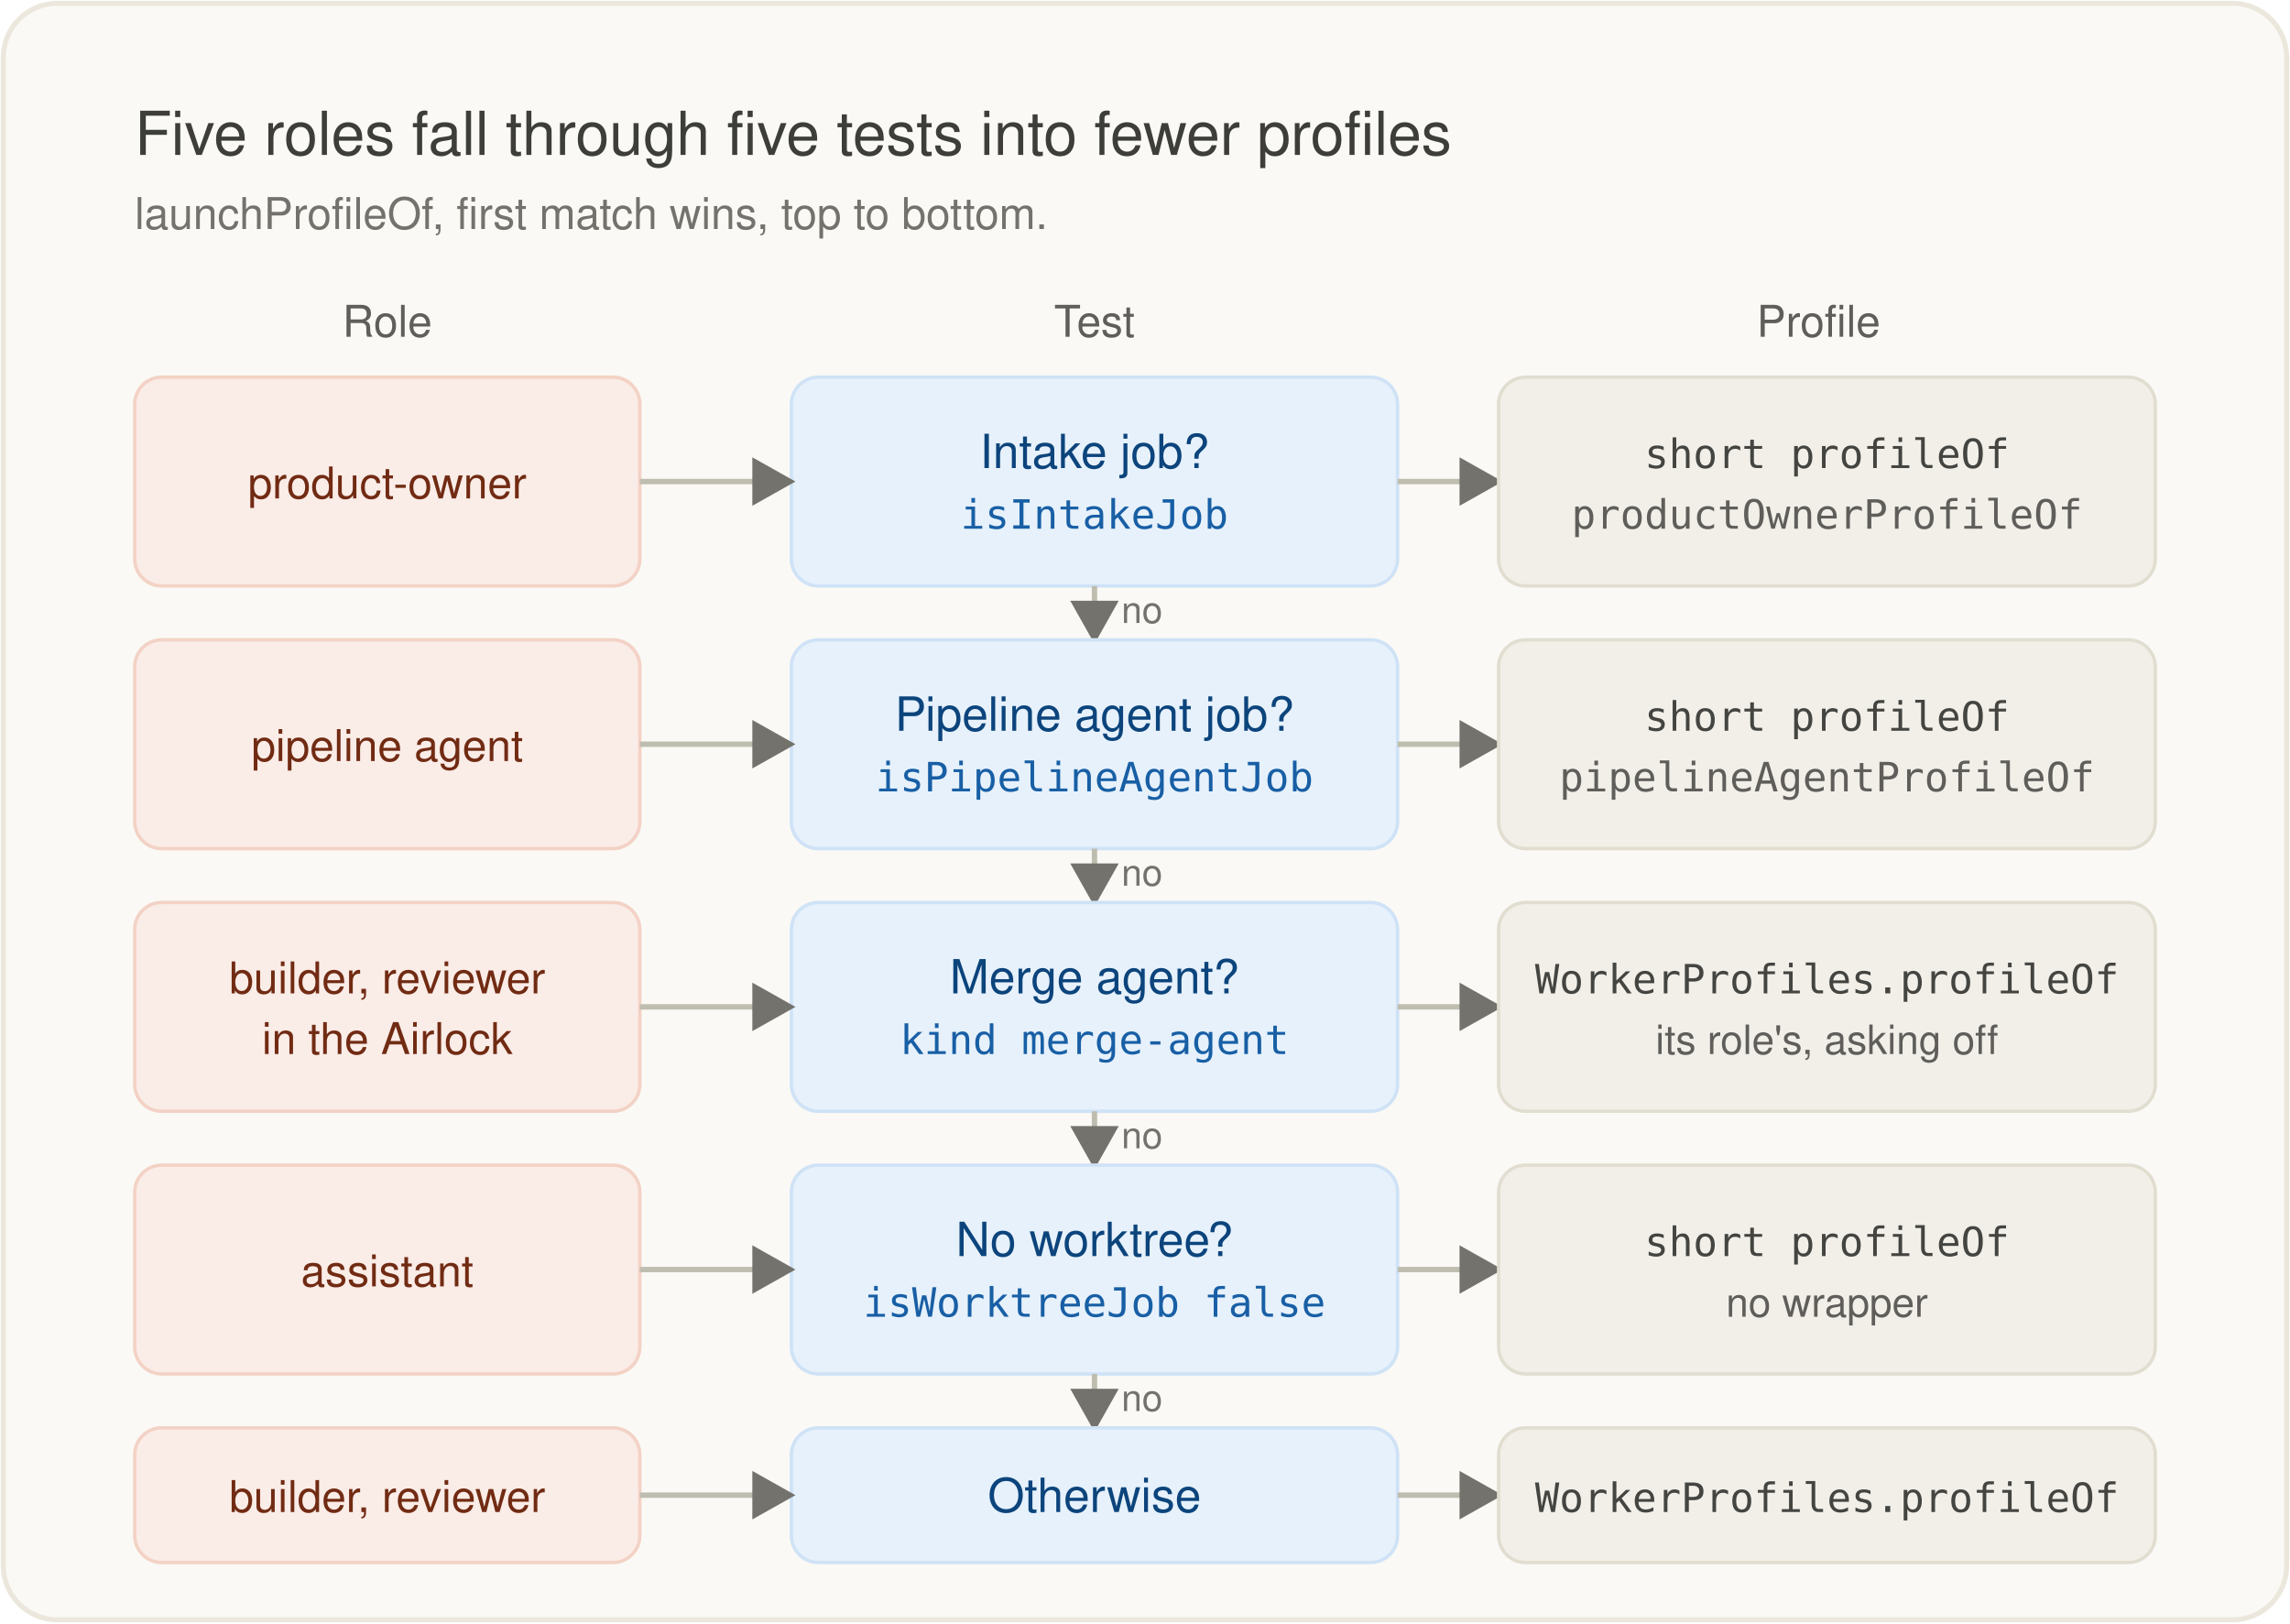
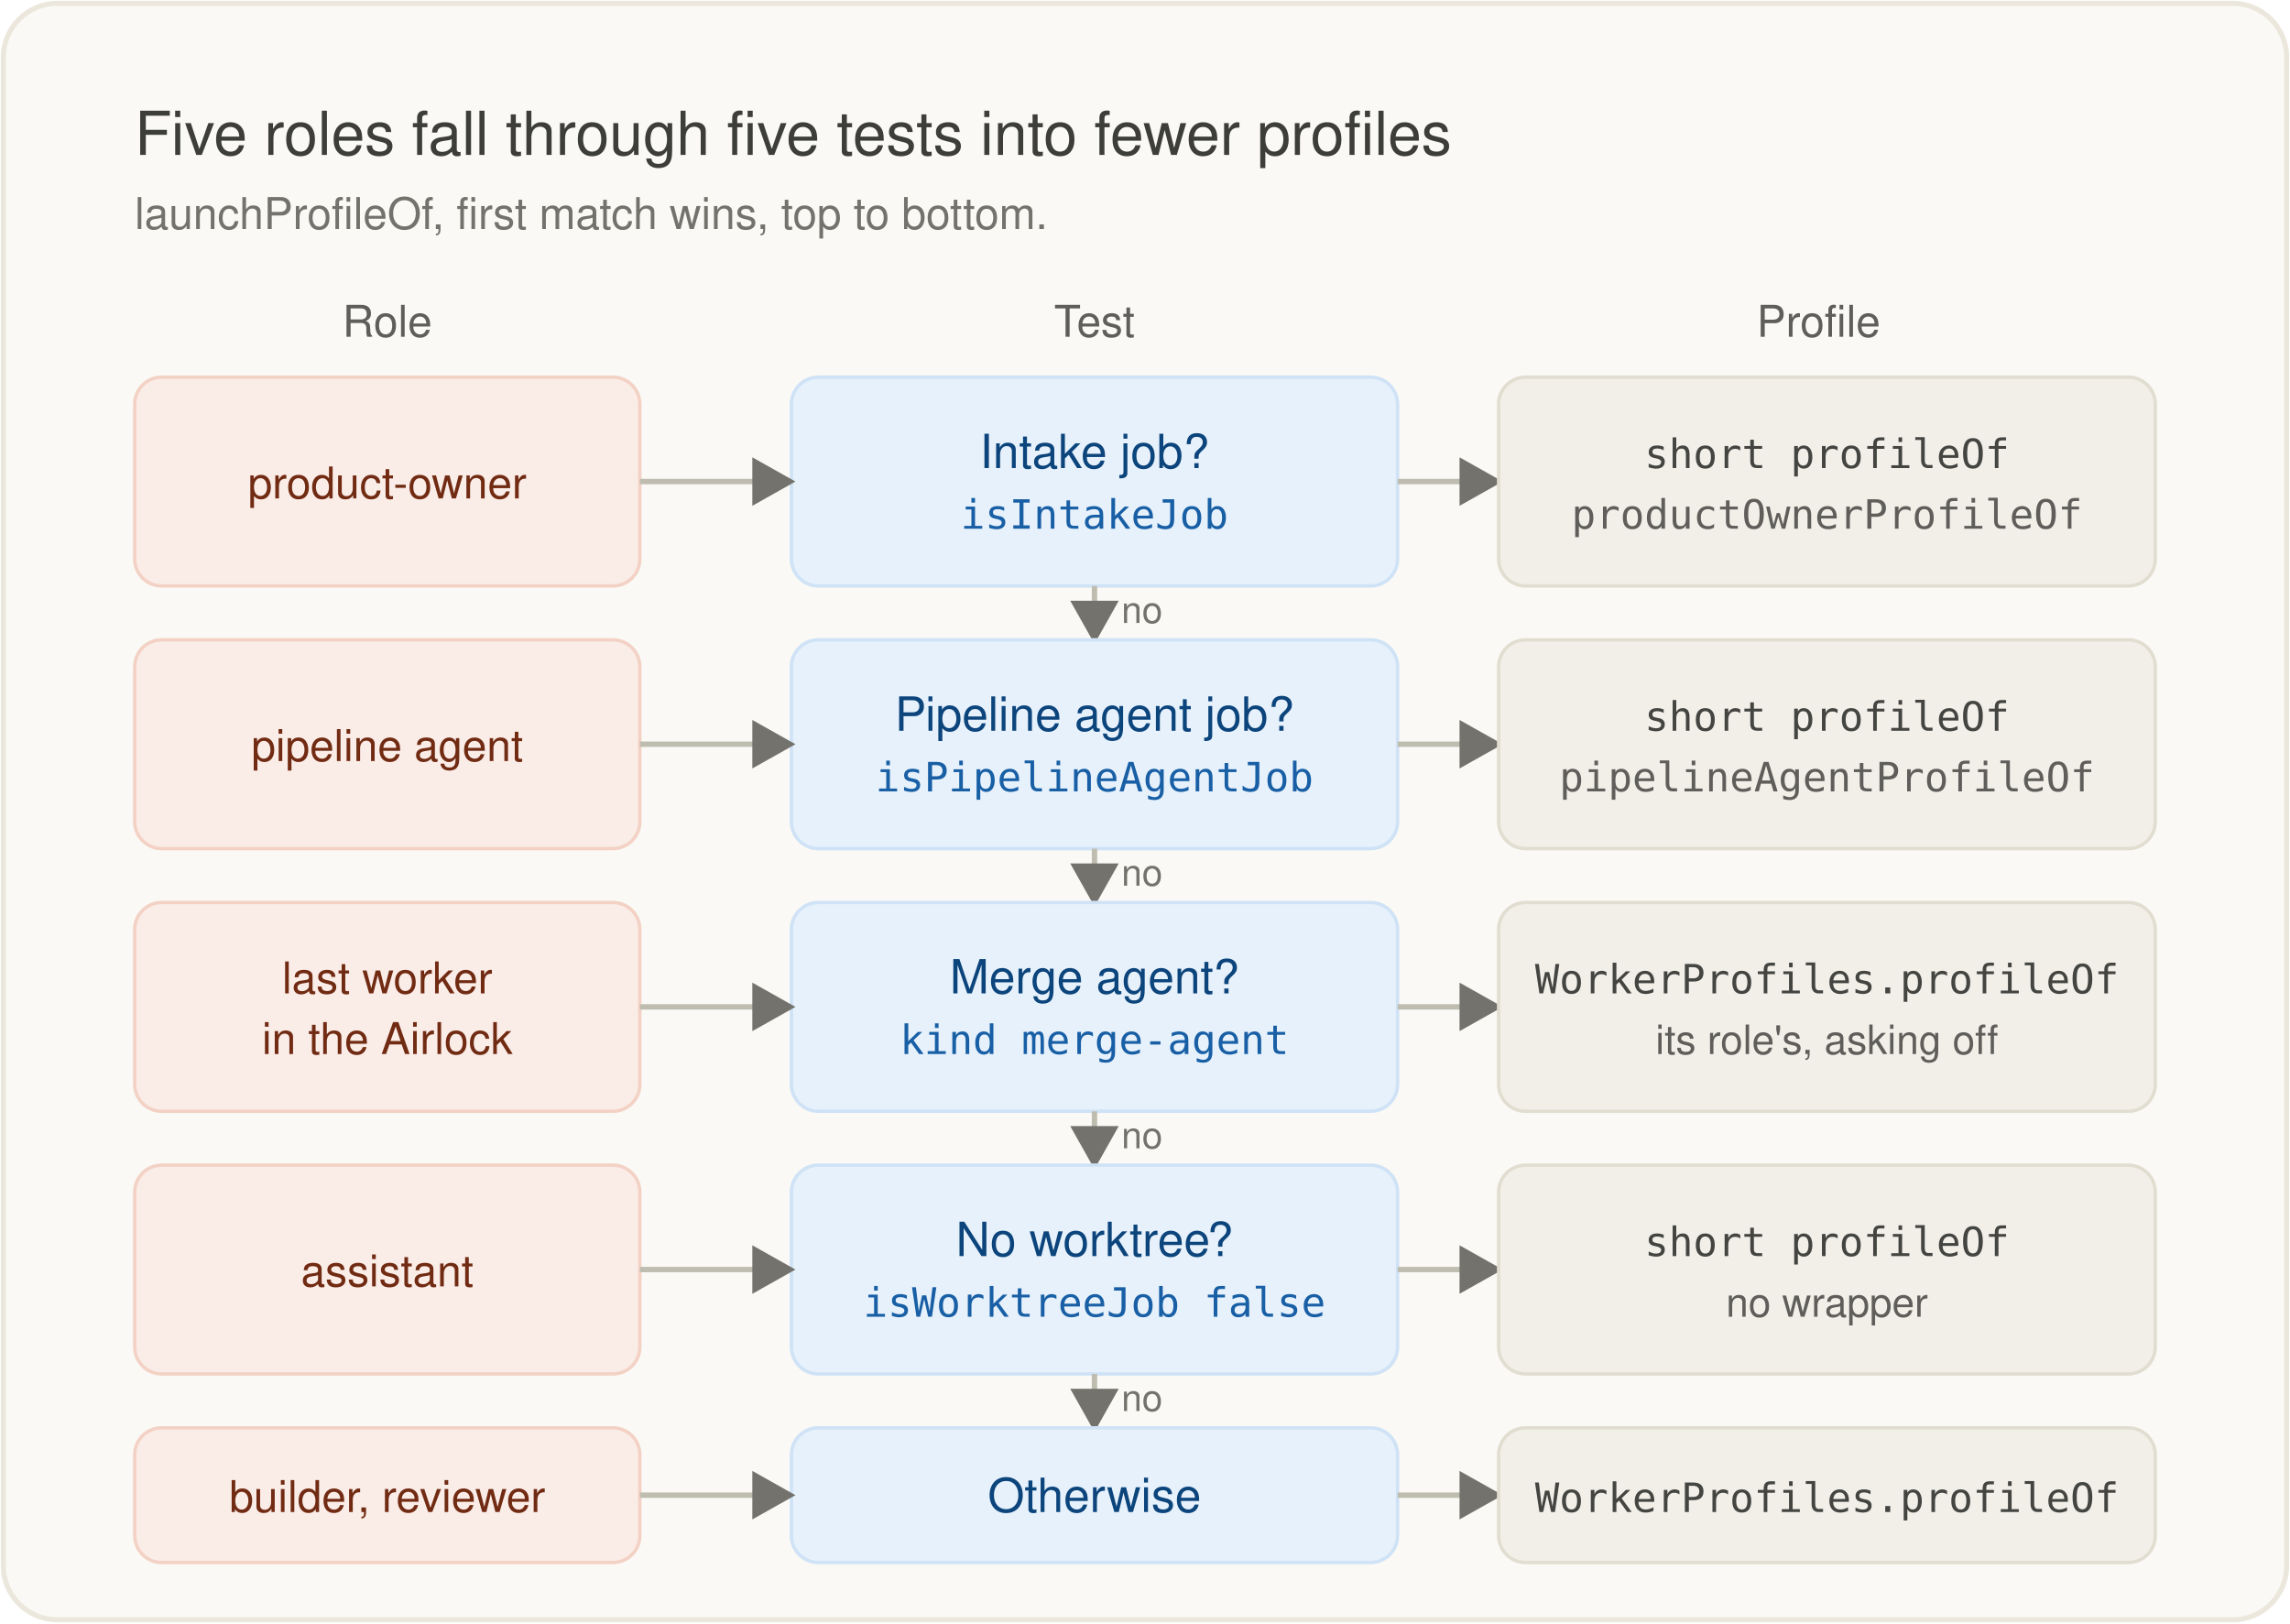
<svg xmlns="http://www.w3.org/2000/svg" width="680" height="482" viewBox="0 0 680 482" role="img" font-family="-apple-system,BlinkMacSystemFont,'Segoe UI',Helvetica,Arial,sans-serif">
  <defs>
    <marker id="ah" markerWidth="9" markerHeight="9" refX="6" refY="4.5" orient="auto">
      <path d="M0,0 L8,4.5 L0,9 z" fill="#73726c" />
    </marker>
  </defs>
  <rect x="1" y="1" width="678" height="480" rx="16" fill="#FAF9F5" stroke="#ECE7DC" stroke-width="1.5" />
  <text x="40" y="46" font-size="18" font-weight="500" fill="#3d3d3a">Five roles fall through five tests into fewer profiles</text>
  <text x="40" y="68" font-size="13" fill="#73726c">launchProfileOf, first match wins, top to bottom.</text>
  <text x="115" y="100" font-size="13" fill="#5F5E5A" text-anchor="middle" font-weight="500">Role</text>
  <text x="325" y="100" font-size="13" fill="#5F5E5A" text-anchor="middle" font-weight="500">Test</text>
  <text x="540" y="100" font-size="13" fill="#5F5E5A" text-anchor="middle" font-weight="500">Profile</text>
  <rect x="235" y="112" width="180" height="62" rx="8" fill="#E6F1FB" stroke="#CFE2F6" />
  <text x="325.0" y="139.0" font-size="14" font-weight="500" fill="#0C447C" text-anchor="middle">Intake job?</text>
  <text x="325.0" y="157.0" font-size="12" fill="#185FA5" text-anchor="middle" font-family="ui-monospace,Menlo,Consolas,monospace">isIntakeJob</text>
  <path d="M325,174 L325,188" fill="none" stroke="#bfbdb0" stroke-width="1.6" marker-end="url(#ah)" />
  <text x="333" y="185" font-size="11" fill="#73726c" text-anchor="start">no</text>
  <path d="M415,143.0 L443,143.0" fill="none" stroke="#bfbdb0" stroke-width="1.6" marker-end="url(#ah)" />
  <rect x="235" y="190" width="180" height="62" rx="8" fill="#E6F1FB" stroke="#CFE2F6" />
  <text x="325.0" y="217.0" font-size="14" font-weight="500" fill="#0C447C" text-anchor="middle">Pipeline agent job?</text>
  <text x="325.0" y="235.0" font-size="12" fill="#185FA5" text-anchor="middle" font-family="ui-monospace,Menlo,Consolas,monospace">isPipelineAgentJob</text>
  <path d="M325,252 L325,266" fill="none" stroke="#bfbdb0" stroke-width="1.6" marker-end="url(#ah)" />
  <text x="333" y="263" font-size="11" fill="#73726c" text-anchor="start">no</text>
  <path d="M415,221.0 L443,221.0" fill="none" stroke="#bfbdb0" stroke-width="1.6" marker-end="url(#ah)" />
  <rect x="235" y="268" width="180" height="62" rx="8" fill="#E6F1FB" stroke="#CFE2F6" />
  <text x="325.0" y="295.0" font-size="14" font-weight="500" fill="#0C447C" text-anchor="middle">Merge agent?</text>
  <text x="325.0" y="313.0" font-size="12" fill="#185FA5" text-anchor="middle" font-family="ui-monospace,Menlo,Consolas,monospace">kind merge-agent</text>
  <path d="M325,330 L325,344" fill="none" stroke="#bfbdb0" stroke-width="1.6" marker-end="url(#ah)" />
  <text x="333" y="341" font-size="11" fill="#73726c" text-anchor="start">no</text>
  <path d="M415,299.0 L443,299.0" fill="none" stroke="#bfbdb0" stroke-width="1.6" marker-end="url(#ah)" />
  <rect x="235" y="346" width="180" height="62" rx="8" fill="#E6F1FB" stroke="#CFE2F6" />
  <text x="325.0" y="373.0" font-size="14" font-weight="500" fill="#0C447C" text-anchor="middle">No worktree?</text>
  <text x="325.0" y="391.0" font-size="12" fill="#185FA5" text-anchor="middle" font-family="ui-monospace,Menlo,Consolas,monospace">isWorktreeJob false</text>
  <path d="M325,408 L325,422" fill="none" stroke="#bfbdb0" stroke-width="1.6" marker-end="url(#ah)" />
  <text x="333" y="419" font-size="11" fill="#73726c" text-anchor="start">no</text>
  <path d="M415,377.0 L443,377.0" fill="none" stroke="#bfbdb0" stroke-width="1.6" marker-end="url(#ah)" />
  <rect x="235" y="424" width="180" height="40" rx="8" fill="#E6F1FB" stroke="#CFE2F6" />
  <text x="325.0" y="449.0" font-size="14" font-weight="500" fill="#0C447C" text-anchor="middle">Otherwise</text>
  <path d="M415,444.0 L443,444.0" fill="none" stroke="#bfbdb0" stroke-width="1.6" marker-end="url(#ah)" />
  <rect x="40" y="112" width="150" height="62" rx="8" fill="#FAECE7" stroke="#F3D2C5" />
  <text x="115.0" y="148.0" font-size="13" font-weight="500" fill="#712B13" text-anchor="middle">product-owner</text>
  <rect x="40" y="190" width="150" height="62" rx="8" fill="#FAECE7" stroke="#F3D2C5" />
  <text x="115.0" y="226.0" font-size="13" font-weight="500" fill="#712B13" text-anchor="middle">pipeline agent</text>
  <rect x="40" y="268" width="150" height="62" rx="8" fill="#FAECE7" stroke="#F3D2C5" />
-   <text x="115.0" y="295.0" font-size="13" font-weight="500" fill="#712B13" text-anchor="middle">builder, reviewer</text>
+   <text x="115.0" y="295.0" font-size="13" font-weight="500" fill="#712B13" text-anchor="middle">last worker</text>
  <text x="115.0" y="313.0" font-size="13" font-weight="500" fill="#712B13" text-anchor="middle">in the Airlock</text>
  <rect x="40" y="346" width="150" height="62" rx="8" fill="#FAECE7" stroke="#F3D2C5" />
  <text x="115.0" y="382.0" font-size="13" font-weight="500" fill="#712B13" text-anchor="middle">assistant</text>
  <rect x="40" y="424" width="150" height="40" rx="8" fill="#FAECE7" stroke="#F3D2C5" />
  <text x="115.0" y="449.0" font-size="13" font-weight="500" fill="#712B13" text-anchor="middle">builder, reviewer</text>
  <path d="M190,143.0 L233,143.0" fill="none" stroke="#bfbdb0" stroke-width="1.6" marker-end="url(#ah)" />
  <path d="M190,221.0 L233,221.0" fill="none" stroke="#bfbdb0" stroke-width="1.6" marker-end="url(#ah)" />
  <path d="M190,299.0 L233,299.0" fill="none" stroke="#bfbdb0" stroke-width="1.6" marker-end="url(#ah)" />
  <path d="M190,377.0 L233,377.0" fill="none" stroke="#bfbdb0" stroke-width="1.6" marker-end="url(#ah)" />
  <path d="M190,444.0 L233,444.0" fill="none" stroke="#bfbdb0" stroke-width="1.6" marker-end="url(#ah)" />
  <rect x="445" y="112" width="195" height="62" rx="8" fill="#F1EFE8" stroke="#E1DDD0" />
  <text x="542.5" y="139.0" font-size="12" font-weight="500" fill="#444441" text-anchor="middle" font-family="ui-monospace,Menlo,Consolas,monospace">short profileOf</text>
  <text x="542.5" y="157.0" font-size="12" fill="#5F5E5A" text-anchor="middle" font-family="ui-monospace,Menlo,Consolas,monospace">productOwnerProfileOf</text>
  <rect x="445" y="190" width="195" height="62" rx="8" fill="#F1EFE8" stroke="#E1DDD0" />
  <text x="542.5" y="217.0" font-size="12" font-weight="500" fill="#444441" text-anchor="middle" font-family="ui-monospace,Menlo,Consolas,monospace">short profileOf</text>
  <text x="542.5" y="235.0" font-size="12" fill="#5F5E5A" text-anchor="middle" font-family="ui-monospace,Menlo,Consolas,monospace">pipelineAgentProfileOf</text>
  <rect x="445" y="268" width="195" height="62" rx="8" fill="#F1EFE8" stroke="#E1DDD0" />
  <text x="542.5" y="295.0" font-size="12" font-weight="500" fill="#444441" text-anchor="middle" font-family="ui-monospace,Menlo,Consolas,monospace">WorkerProfiles.profileOf</text>
  <text x="542.5" y="313.0" font-size="12" fill="#5F5E5A" text-anchor="middle">its role's, asking off</text>
  <rect x="445" y="346" width="195" height="62" rx="8" fill="#F1EFE8" stroke="#E1DDD0" />
  <text x="542.5" y="373.0" font-size="12" font-weight="500" fill="#444441" text-anchor="middle" font-family="ui-monospace,Menlo,Consolas,monospace">short profileOf</text>
  <text x="542.5" y="391.0" font-size="12" fill="#5F5E5A" text-anchor="middle">no wrapper</text>
  <rect x="445" y="424" width="195" height="40" rx="8" fill="#F1EFE8" stroke="#E1DDD0" />
  <text x="542.5" y="449.0" font-size="12" font-weight="500" fill="#444441" text-anchor="middle" font-family="ui-monospace,Menlo,Consolas,monospace">WorkerProfiles.profileOf</text>
</svg>
